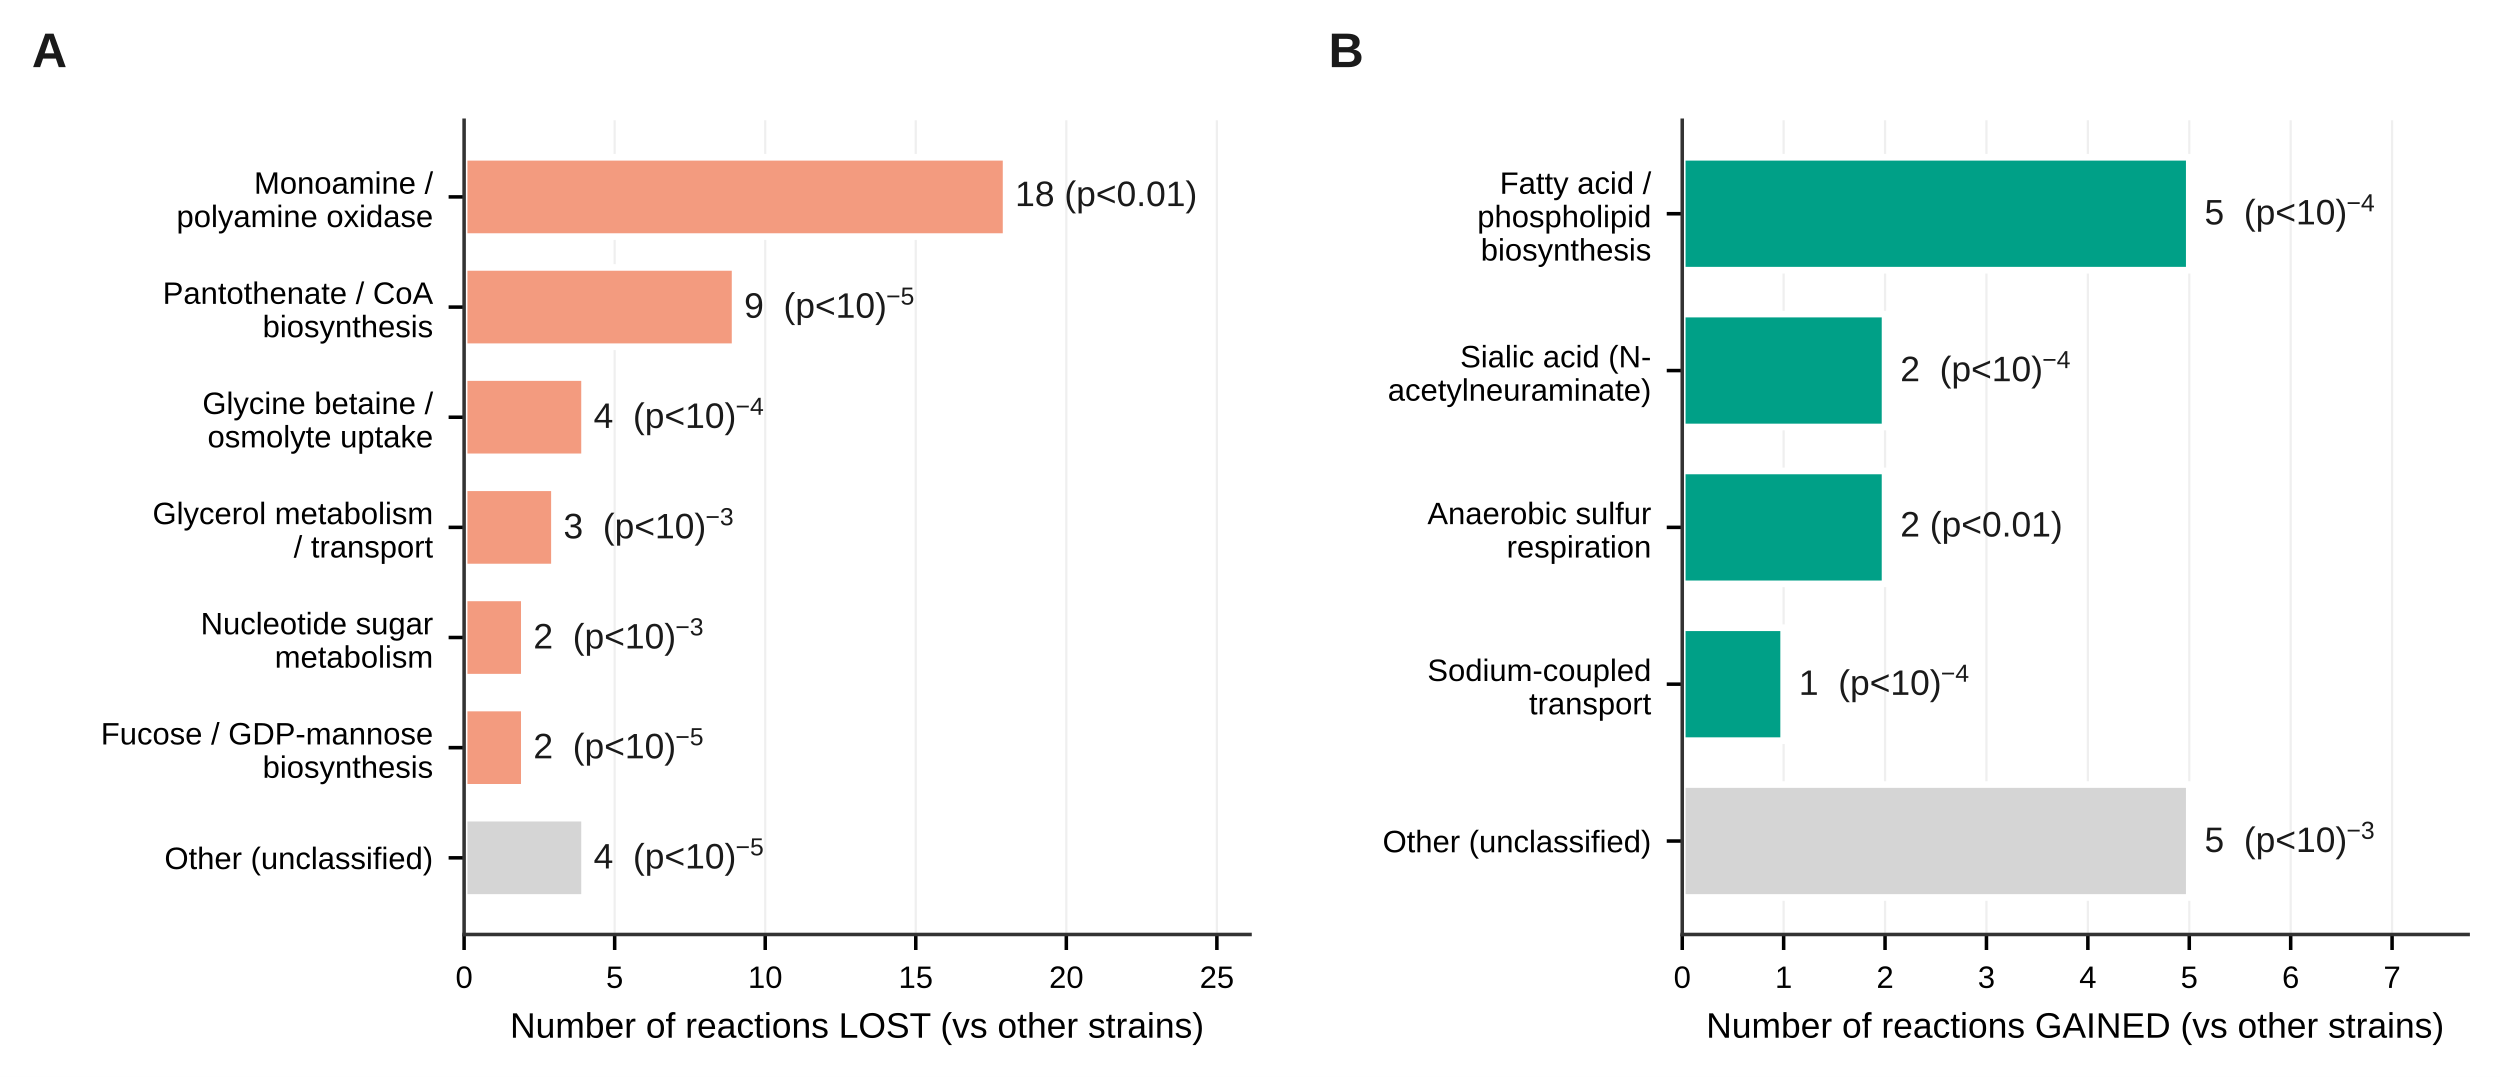
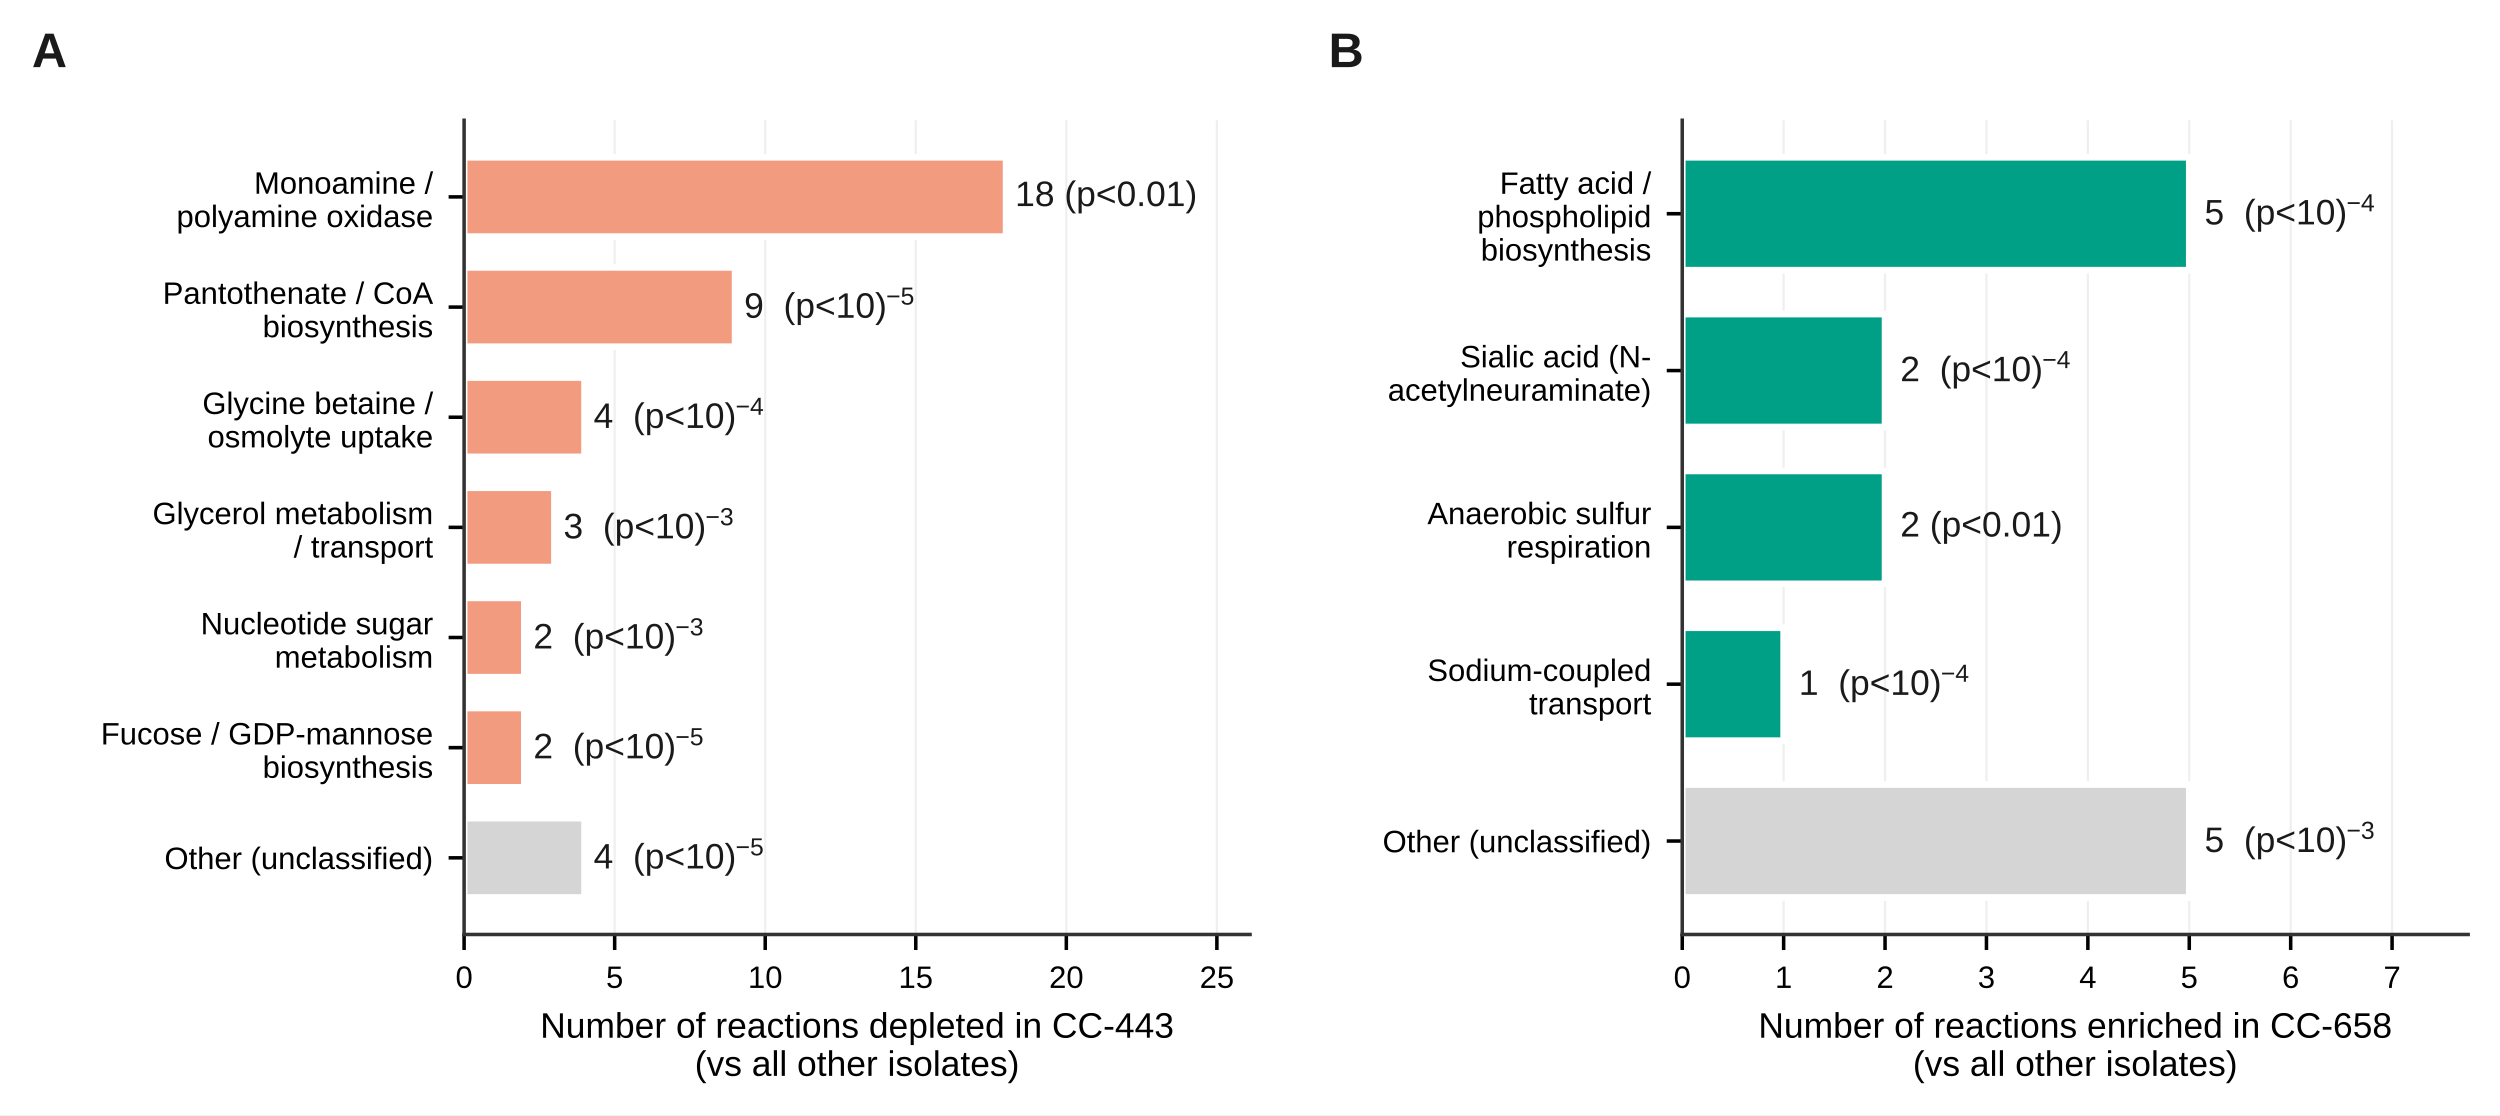
- <svg xmlns="http://www.w3.org/2000/svg" xmlns:xlink="http://www.w3.org/1999/xlink" width="564.837pt" height="243.314pt" viewBox="0 0 564.837 243.314" version="1.1">
+ <svg xmlns="http://www.w3.org/2000/svg" xmlns:xlink="http://www.w3.org/1999/xlink" width="564.837pt" height="251.931pt" viewBox="0 0 564.837 251.931" version="1.1">
  <defs>
    <style type="text/css">*{stroke-linejoin: round; stroke-linecap: butt}</style>
  </defs>
  <g id="figure_1">
    <g id="patch_1">
-       <path d="M 0 243.314  L 564.837 243.314  L 564.837 0  L 0 0  z " style="fill: #ffffff" />
+       <path d="M 0 251.931  L 564.837 251.931  L 564.837 0  L 0 0  z " style="fill: #ffffff" />
    </g>
    <g id="axes_1">
      <g id="patch_2">
        <path d="M 104.858 211.132  L 282.419 211.132  L 282.419 27.172  L 104.858 27.172  z " style="fill: #ffffff" />
      </g>
      <g id="matplotlib.axis_1">
        <g id="xtick_1">
          <g id="line2d_1">
-             <path d="M 104.858 211.132  L 104.858 27.172  " clip-path="url(#p10c9513f6a)" style="fill: none; stroke: #e0e0e0; stroke-opacity: 0.5; stroke-width: 0.5; stroke-linecap: square" />
+             <path d="M 104.858 211.132  L 104.858 27.172  " clip-path="url(#p0f5e7b9c59)" style="fill: none; stroke: #e0e0e0; stroke-opacity: 0.5; stroke-width: 0.5; stroke-linecap: square" />
          </g>
          <g id="line2d_2">
            <defs>
-               <path id="m07a062bd50" d="M 0 0  L 0 3.5  " style="stroke: #000000; stroke-width: 0.8" />
+               <path id="me07fbe3f18" d="M 0 0  L 0 3.5  " style="stroke: #000000; stroke-width: 0.8" />
            </defs>
            <g>
-               <use xlink:href="#m07a062bd50" x="104.858" y="211.132" style="stroke: #000000; stroke-width: 0.8" />
+               <use xlink:href="#me07fbe3f18" x="104.858" y="211.132" style="stroke: #000000; stroke-width: 0.8" />
            </g>
          </g>
          <g id="text_1">
            <text style="font: 7px 'Arial', 'Liberation Sans', 'Helvetica', 'DejaVu Sans', sans-serif; text-anchor: middle" x="104.858" y="223.204" transform="rotate(-0 104.8583 223.2044)">0</text>
          </g>
        </g>
        <g id="xtick_2">
          <g id="line2d_3">
-             <path d="M 138.874 211.132  L 138.874 27.172  " clip-path="url(#p10c9513f6a)" style="fill: none; stroke: #e0e0e0; stroke-opacity: 0.5; stroke-width: 0.5; stroke-linecap: square" />
+             <path d="M 138.874 211.132  L 138.874 27.172  " clip-path="url(#p0f5e7b9c59)" style="fill: none; stroke: #e0e0e0; stroke-opacity: 0.5; stroke-width: 0.5; stroke-linecap: square" />
          </g>
          <g id="line2d_4">
            <g>
-               <use xlink:href="#m07a062bd50" x="138.874" y="211.132" style="stroke: #000000; stroke-width: 0.8" />
+               <use xlink:href="#me07fbe3f18" x="138.874" y="211.132" style="stroke: #000000; stroke-width: 0.8" />
            </g>
          </g>
          <g id="text_2">
            <text style="font: 7px 'Arial', 'Liberation Sans', 'Helvetica', 'DejaVu Sans', sans-serif; text-anchor: middle" x="138.874" y="223.204" transform="rotate(-0 138.8737 223.2044)">5</text>
          </g>
        </g>
        <g id="xtick_3">
          <g id="line2d_5">
-             <path d="M 172.889 211.132  L 172.889 27.172  " clip-path="url(#p10c9513f6a)" style="fill: none; stroke: #e0e0e0; stroke-opacity: 0.5; stroke-width: 0.5; stroke-linecap: square" />
+             <path d="M 172.889 211.132  L 172.889 27.172  " clip-path="url(#p0f5e7b9c59)" style="fill: none; stroke: #e0e0e0; stroke-opacity: 0.5; stroke-width: 0.5; stroke-linecap: square" />
          </g>
          <g id="line2d_6">
            <g>
-               <use xlink:href="#m07a062bd50" x="172.889" y="211.132" style="stroke: #000000; stroke-width: 0.8" />
+               <use xlink:href="#me07fbe3f18" x="172.889" y="211.132" style="stroke: #000000; stroke-width: 0.8" />
            </g>
          </g>
          <g id="text_3">
            <text style="font: 7px 'Arial', 'Liberation Sans', 'Helvetica', 'DejaVu Sans', sans-serif; text-anchor: middle" x="172.889" y="223.204" transform="rotate(-0 172.8891 223.2044)">10</text>
          </g>
        </g>
        <g id="xtick_4">
          <g id="line2d_7">
-             <path d="M 206.905 211.132  L 206.905 27.172  " clip-path="url(#p10c9513f6a)" style="fill: none; stroke: #e0e0e0; stroke-opacity: 0.5; stroke-width: 0.5; stroke-linecap: square" />
+             <path d="M 206.905 211.132  L 206.905 27.172  " clip-path="url(#p0f5e7b9c59)" style="fill: none; stroke: #e0e0e0; stroke-opacity: 0.5; stroke-width: 0.5; stroke-linecap: square" />
          </g>
          <g id="line2d_8">
            <g>
-               <use xlink:href="#m07a062bd50" x="206.905" y="211.132" style="stroke: #000000; stroke-width: 0.8" />
+               <use xlink:href="#me07fbe3f18" x="206.905" y="211.132" style="stroke: #000000; stroke-width: 0.8" />
            </g>
          </g>
          <g id="text_4">
            <text style="font: 7px 'Arial', 'Liberation Sans', 'Helvetica', 'DejaVu Sans', sans-serif; text-anchor: middle" x="206.905" y="223.204" transform="rotate(-0 206.9045 223.2044)">15</text>
          </g>
        </g>
        <g id="xtick_5">
          <g id="line2d_9">
-             <path d="M 240.92 211.132  L 240.92 27.172  " clip-path="url(#p10c9513f6a)" style="fill: none; stroke: #e0e0e0; stroke-opacity: 0.5; stroke-width: 0.5; stroke-linecap: square" />
+             <path d="M 240.92 211.132  L 240.92 27.172  " clip-path="url(#p0f5e7b9c59)" style="fill: none; stroke: #e0e0e0; stroke-opacity: 0.5; stroke-width: 0.5; stroke-linecap: square" />
          </g>
          <g id="line2d_10">
            <g>
-               <use xlink:href="#m07a062bd50" x="240.92" y="211.132" style="stroke: #000000; stroke-width: 0.8" />
+               <use xlink:href="#me07fbe3f18" x="240.92" y="211.132" style="stroke: #000000; stroke-width: 0.8" />
            </g>
          </g>
          <g id="text_5">
            <text style="font: 7px 'Arial', 'Liberation Sans', 'Helvetica', 'DejaVu Sans', sans-serif; text-anchor: middle" x="240.92" y="223.204" transform="rotate(-0 240.9199 223.2044)">20</text>
          </g>
        </g>
        <g id="xtick_6">
          <g id="line2d_11">
-             <path d="M 274.935 211.132  L 274.935 27.172  " clip-path="url(#p10c9513f6a)" style="fill: none; stroke: #e0e0e0; stroke-opacity: 0.5; stroke-width: 0.5; stroke-linecap: square" />
+             <path d="M 274.935 211.132  L 274.935 27.172  " clip-path="url(#p0f5e7b9c59)" style="fill: none; stroke: #e0e0e0; stroke-opacity: 0.5; stroke-width: 0.5; stroke-linecap: square" />
          </g>
          <g id="line2d_12">
            <g>
-               <use xlink:href="#m07a062bd50" x="274.935" y="211.132" style="stroke: #000000; stroke-width: 0.8" />
+               <use xlink:href="#me07fbe3f18" x="274.935" y="211.132" style="stroke: #000000; stroke-width: 0.8" />
            </g>
          </g>
          <g id="text_6">
            <text style="font: 7px 'Arial', 'Liberation Sans', 'Helvetica', 'DejaVu Sans', sans-serif; text-anchor: middle" x="274.935" y="223.204" transform="rotate(-0 274.9353 223.2044)">25</text>
          </g>
        </g>
        <g id="text_7">
-           <text style="font: 8px 'Arial', 'Liberation Sans', 'Helvetica', 'DejaVu Sans', sans-serif; text-anchor: middle" x="193.638" y="234.454" transform="rotate(-0 193.6385 234.4544)">Number of reactions LOST (vs other strains)</text>
+           <text style="font: 8px 'Arial', 'Liberation Sans', 'Helvetica', 'DejaVu Sans', sans-serif" transform="translate(122.0497 234.4544)">Number of reactions depleted in CC-443</text>
+           <text style="font: 8px 'Arial', 'Liberation Sans', 'Helvetica', 'DejaVu Sans', sans-serif" transform="translate(156.961 243.0714)">(vs all other isolates)</text>
        </g>
      </g>
      <g id="matplotlib.axis_2">
        <g id="ytick_1">
          <g id="line2d_13">
            <defs>
-               <path id="maf5176cd4b" d="M 0 0  L -3.5 0  " style="stroke: #000000; stroke-width: 0.8" />
+               <path id="m38e375f8a6" d="M 0 0  L -3.5 0  " style="stroke: #000000; stroke-width: 0.8" />
            </defs>
            <g>
-               <use xlink:href="#maf5176cd4b" x="104.858" y="193.811" style="stroke: #000000; stroke-width: 0.8" />
+               <use xlink:href="#m38e375f8a6" x="104.858" y="193.811" style="stroke: #000000; stroke-width: 0.8" />
            </g>
          </g>
          <g id="text_8">
            <text style="font: 7px 'Arial', 'Liberation Sans', 'Helvetica', 'DejaVu Sans', sans-serif; text-anchor: end" x="97.858" y="196.347" transform="rotate(-0 97.85826 196.3471)">Other (unclassified)</text>
          </g>
        </g>
        <g id="ytick_2">
          <g id="line2d_14">
            <g>
-               <use xlink:href="#maf5176cd4b" x="104.858" y="168.924" style="stroke: #000000; stroke-width: 0.8" />
+               <use xlink:href="#m38e375f8a6" x="104.858" y="168.924" style="stroke: #000000; stroke-width: 0.8" />
            </g>
          </g>
          <g id="text_9">
            <text style="font: 7px 'Arial', 'Liberation Sans', 'Helvetica', 'DejaVu Sans', sans-serif" transform="translate(22.7767 168.198)">Fucose / GDP-mannose</text>
            <text style="font: 7px 'Arial', 'Liberation Sans', 'Helvetica', 'DejaVu Sans', sans-serif" transform="translate(59.33966 175.7379)">biosynthesis</text>
          </g>
        </g>
        <g id="ytick_3">
          <g id="line2d_15">
            <g>
-               <use xlink:href="#maf5176cd4b" x="104.858" y="144.038" style="stroke: #000000; stroke-width: 0.8" />
+               <use xlink:href="#m38e375f8a6" x="104.858" y="144.038" style="stroke: #000000; stroke-width: 0.8" />
            </g>
          </g>
          <g id="text_10">
            <text style="font: 7px 'Arial', 'Liberation Sans', 'Helvetica', 'DejaVu Sans', sans-serif" transform="translate(45.33091 143.3117)">Nucleotide sugar</text>
            <text style="font: 7px 'Arial', 'Liberation Sans', 'Helvetica', 'DejaVu Sans', sans-serif" transform="translate(62.07076 150.8516)">metabolism</text>
          </g>
        </g>
        <g id="ytick_4">
          <g id="line2d_16">
            <g>
-               <use xlink:href="#maf5176cd4b" x="104.858" y="119.152" style="stroke: #000000; stroke-width: 0.8" />
+               <use xlink:href="#m38e375f8a6" x="104.858" y="119.152" style="stroke: #000000; stroke-width: 0.8" />
            </g>
          </g>
          <g id="text_11">
            <text style="font: 7px 'Arial', 'Liberation Sans', 'Helvetica', 'DejaVu Sans', sans-serif" transform="translate(34.45466 118.4253)">Glycerol metabolism</text>
            <text style="font: 7px 'Arial', 'Liberation Sans', 'Helvetica', 'DejaVu Sans', sans-serif" transform="translate(66.34732 125.9652)">/ transport</text>
          </g>
        </g>
        <g id="ytick_5">
          <g id="line2d_17">
            <g>
-               <use xlink:href="#maf5176cd4b" x="104.858" y="94.265" style="stroke: #000000; stroke-width: 0.8" />
+               <use xlink:href="#m38e375f8a6" x="104.858" y="94.265" style="stroke: #000000; stroke-width: 0.8" />
            </g>
          </g>
          <g id="text_12">
            <text style="font: 7px 'Arial', 'Liberation Sans', 'Helvetica', 'DejaVu Sans', sans-serif" transform="translate(45.72029 93.53895)">Glycine betaine /</text>
            <text style="font: 7px 'Arial', 'Liberation Sans', 'Helvetica', 'DejaVu Sans', sans-serif" transform="translate(46.88951 101.0788)">osmolyte uptake</text>
          </g>
        </g>
        <g id="ytick_6">
          <g id="line2d_18">
            <g>
-               <use xlink:href="#maf5176cd4b" x="104.858" y="69.379" style="stroke: #000000; stroke-width: 0.8" />
+               <use xlink:href="#m38e375f8a6" x="104.858" y="69.379" style="stroke: #000000; stroke-width: 0.8" />
            </g>
          </g>
          <g id="text_13">
            <text style="font: 7px 'Arial', 'Liberation Sans', 'Helvetica', 'DejaVu Sans', sans-serif" transform="translate(36.76248 68.65259)">Pantothenate / CoA</text>
            <text style="font: 7px 'Arial', 'Liberation Sans', 'Helvetica', 'DejaVu Sans', sans-serif" transform="translate(59.33966 76.19246)">biosynthesis</text>
          </g>
        </g>
        <g id="ytick_7">
          <g id="line2d_19">
            <g>
-               <use xlink:href="#maf5176cd4b" x="104.858" y="44.492" style="stroke: #000000; stroke-width: 0.8" />
+               <use xlink:href="#m38e375f8a6" x="104.858" y="44.492" style="stroke: #000000; stroke-width: 0.8" />
            </g>
          </g>
          <g id="text_14">
            <text style="font: 7px 'Arial', 'Liberation Sans', 'Helvetica', 'DejaVu Sans', sans-serif" transform="translate(57.39607 43.76622)">Monoamine /</text>
            <text style="font: 7px 'Arial', 'Liberation Sans', 'Helvetica', 'DejaVu Sans', sans-serif" transform="translate(39.88295 51.3061)">polyamine oxidase</text>
          </g>
        </g>
      </g>
      <g id="patch_3">
-         <path d="M 104.858 202.77  L 132.071 202.77  L 132.071 184.852  L 104.858 184.852  z " clip-path="url(#p10c9513f6a)" style="fill: #d5d5d5; stroke: #ffffff; stroke-width: 1.5; stroke-linejoin: miter" />
+         <path d="M 104.858 202.77  L 132.071 202.77  L 132.071 184.852  L 104.858 184.852  z " clip-path="url(#p0f5e7b9c59)" style="fill: #d5d5d5; stroke: #ffffff; stroke-width: 1.5; stroke-linejoin: miter" />
      </g>
      <g id="patch_4">
-         <path d="M 104.858 177.883  L 118.464 177.883  L 118.464 159.965  L 104.858 159.965  z " clip-path="url(#p10c9513f6a)" style="fill: #f39b7f; stroke: #ffffff; stroke-width: 1.5; stroke-linejoin: miter" />
+         <path d="M 104.858 177.883  L 118.464 177.883  L 118.464 159.965  L 104.858 159.965  z " clip-path="url(#p0f5e7b9c59)" style="fill: #f39b7f; stroke: #ffffff; stroke-width: 1.5; stroke-linejoin: miter" />
      </g>
      <g id="patch_5">
-         <path d="M 104.858 152.997  L 118.464 152.997  L 118.464 135.079  L 104.858 135.079  z " clip-path="url(#p10c9513f6a)" style="fill: #f39b7f; stroke: #ffffff; stroke-width: 1.5; stroke-linejoin: miter" />
+         <path d="M 104.858 152.997  L 118.464 152.997  L 118.464 135.079  L 104.858 135.079  z " clip-path="url(#p0f5e7b9c59)" style="fill: #f39b7f; stroke: #ffffff; stroke-width: 1.5; stroke-linejoin: miter" />
      </g>
      <g id="patch_6">
-         <path d="M 104.858 128.111  L 125.268 128.111  L 125.268 110.192  L 104.858 110.192  z " clip-path="url(#p10c9513f6a)" style="fill: #f39b7f; stroke: #ffffff; stroke-width: 1.5; stroke-linejoin: miter" />
+         <path d="M 104.858 128.111  L 125.268 128.111  L 125.268 110.192  L 104.858 110.192  z " clip-path="url(#p0f5e7b9c59)" style="fill: #f39b7f; stroke: #ffffff; stroke-width: 1.5; stroke-linejoin: miter" />
      </g>
      <g id="patch_7">
-         <path d="M 104.858 103.224  L 132.071 103.224  L 132.071 85.306  L 104.858 85.306  z " clip-path="url(#p10c9513f6a)" style="fill: #f39b7f; stroke: #ffffff; stroke-width: 1.5; stroke-linejoin: miter" />
+         <path d="M 104.858 103.224  L 132.071 103.224  L 132.071 85.306  L 104.858 85.306  z " clip-path="url(#p0f5e7b9c59)" style="fill: #f39b7f; stroke: #ffffff; stroke-width: 1.5; stroke-linejoin: miter" />
      </g>
      <g id="patch_8">
-         <path d="M 104.858 78.338  L 166.086 78.338  L 166.086 60.42  L 104.858 60.42  z " clip-path="url(#p10c9513f6a)" style="fill: #f39b7f; stroke: #ffffff; stroke-width: 1.5; stroke-linejoin: miter" />
+         <path d="M 104.858 78.338  L 166.086 78.338  L 166.086 60.42  L 104.858 60.42  z " clip-path="url(#p0f5e7b9c59)" style="fill: #f39b7f; stroke: #ffffff; stroke-width: 1.5; stroke-linejoin: miter" />
      </g>
      <g id="patch_9">
-         <path d="M 104.858 53.452  L 227.314 53.452  L 227.314 35.533  L 104.858 35.533  z " clip-path="url(#p10c9513f6a)" style="fill: #f39b7f; stroke: #ffffff; stroke-width: 1.5; stroke-linejoin: miter" />
+         <path d="M 104.858 53.452  L 227.314 53.452  L 227.314 35.533  L 104.858 35.533  z " clip-path="url(#p0f5e7b9c59)" style="fill: #f39b7f; stroke: #ffffff; stroke-width: 1.5; stroke-linejoin: miter" />
      </g>
      <g id="patch_10">
        <path d="M 104.858 211.132  L 104.858 27.172  " style="fill: none; stroke: #333333; stroke-width: 0.8; stroke-linejoin: miter; stroke-linecap: square" />
      </g>
      <g id="patch_11">
        <path d="M 104.858 211.132  L 282.419 211.132  " style="fill: none; stroke: #333333; stroke-width: 0.8; stroke-linejoin: miter; stroke-linecap: square" />
      </g>
      <g id="text_15">
        <g style="fill: #1a1a1a" transform="translate(134.1115 196.4107)">
          <text>
            <tspan style="font: 8px 'Liberation Sans'" x="0 4.449 6.672 8.895 11.559 17.217 23.099 27.548 38.668" y="-0.186">4  (p&lt;10)</tspan>
            <tspan style="font: 5.6px 'Liberation Sans'" x="32.071 35.342" y="-3.15">−5</tspan>
          </text>
        </g>
      </g>
      <g id="text_16">
        <g style="fill: #1a1a1a" transform="translate(120.5054 171.5243)">
          <text>
            <tspan style="font: 8px 'Liberation Sans'" x="0 4.449 6.672 8.895 11.559 17.217 23.099 27.548 38.668" y="-0.186">2  (p&lt;10)</tspan>
            <tspan style="font: 5.6px 'Liberation Sans'" x="32.071 35.342" y="-3.15">−5</tspan>
          </text>
        </g>
      </g>
      <g id="text_17">
        <g style="fill: #1a1a1a" transform="translate(120.5054 146.6379)">
          <text>
            <tspan style="font: 8px 'Liberation Sans'" x="0 4.449 6.672 8.895 11.559 17.217 23.099 27.548 38.668" y="-0.12">2  (p&lt;10)</tspan>
            <tspan style="font: 5.6px 'Liberation Sans'" x="32.071 35.342" y="-3.084">−3</tspan>
          </text>
        </g>
      </g>
      <g id="text_18">
        <g style="fill: #1a1a1a" transform="translate(127.3084 121.7516)">
          <text>
            <tspan style="font: 8px 'Liberation Sans'" x="0 4.449 6.672 8.895 11.559 17.217 23.099 27.548 38.668" y="-0.12">3  (p&lt;10)</tspan>
            <tspan style="font: 5.6px 'Liberation Sans'" x="32.071 35.342" y="-3.084">−3</tspan>
          </text>
        </g>
      </g>
      <g id="text_19">
        <g style="fill: #1a1a1a" transform="translate(134.1115 96.8652)">
          <text>
            <tspan style="font: 8px 'Liberation Sans'" x="0 4.449 6.672 8.895 11.559 17.217 23.099 27.548 38.668" y="-0.186">4  (p&lt;10)</tspan>
            <tspan style="font: 5.6px 'Liberation Sans'" x="32.071 35.342" y="-3.15">−4</tspan>
          </text>
        </g>
      </g>
      <g id="text_20">
        <g style="fill: #1a1a1a" transform="translate(168.1269 71.97884)">
          <text>
            <tspan style="font: 8px 'Liberation Sans'" x="0 4.449 6.672 8.895 11.559 17.217 23.099 27.548 38.668" y="-0.186">9  (p&lt;10)</tspan>
            <tspan style="font: 5.6px 'Liberation Sans'" x="32.071 35.342" y="-3.15">−5</tspan>
          </text>
        </g>
      </g>
      <g id="text_21">
        <text style="fill: #1a1a1a; font: 8px 'Arial', 'Liberation Sans', 'Helvetica', 'DejaVu Sans', sans-serif; text-anchor: start" x="229.355" y="46.561" transform="rotate(-0 229.3547 46.56122)">18  (p&lt;0.01)</text>
      </g>
      <g id="text_22">
        <text style="fill: #1a1a1a; font: 700 11px 'Arial', 'Liberation Sans', 'Helvetica', 'DejaVu Sans', sans-serif; text-anchor: start" x="7.2" y="15.172" transform="rotate(-0 7.2 15.17156)">A</text>
      </g>
    </g>
    <g id="axes_2">
      <g id="patch_12">
        <path d="M 380.077 211.132  L 557.637 211.132  L 557.637 27.172  L 380.077 27.172  z " style="fill: #ffffff" />
      </g>
      <g id="matplotlib.axis_3">
        <g id="xtick_7">
          <g id="line2d_20">
-             <path d="M 380.077 211.132  L 380.077 27.172  " clip-path="url(#p1b095b353e)" style="fill: none; stroke: #e0e0e0; stroke-opacity: 0.5; stroke-width: 0.5; stroke-linecap: square" />
+             <path d="M 380.077 211.132  L 380.077 27.172  " clip-path="url(#p18dc4a7128)" style="fill: none; stroke: #e0e0e0; stroke-opacity: 0.5; stroke-width: 0.5; stroke-linecap: square" />
          </g>
          <g id="line2d_21">
            <g>
-               <use xlink:href="#m07a062bd50" x="380.077" y="211.132" style="stroke: #000000; stroke-width: 0.8" />
+               <use xlink:href="#me07fbe3f18" x="380.077" y="211.132" style="stroke: #000000; stroke-width: 0.8" />
            </g>
          </g>
          <g id="text_23">
            <text style="font: 7px 'Arial', 'Liberation Sans', 'Helvetica', 'DejaVu Sans', sans-serif; text-anchor: middle" x="380.077" y="223.204" transform="rotate(-0 380.077 223.2044)">0</text>
          </g>
        </g>
        <g id="xtick_8">
          <g id="line2d_22">
-             <path d="M 402.988 211.132  L 402.988 27.172  " clip-path="url(#p1b095b353e)" style="fill: none; stroke: #e0e0e0; stroke-opacity: 0.5; stroke-width: 0.5; stroke-linecap: square" />
+             <path d="M 402.988 211.132  L 402.988 27.172  " clip-path="url(#p18dc4a7128)" style="fill: none; stroke: #e0e0e0; stroke-opacity: 0.5; stroke-width: 0.5; stroke-linecap: square" />
          </g>
          <g id="line2d_23">
            <g>
-               <use xlink:href="#m07a062bd50" x="402.988" y="211.132" style="stroke: #000000; stroke-width: 0.8" />
+               <use xlink:href="#me07fbe3f18" x="402.988" y="211.132" style="stroke: #000000; stroke-width: 0.8" />
            </g>
          </g>
          <g id="text_24">
            <text style="font: 7px 'Arial', 'Liberation Sans', 'Helvetica', 'DejaVu Sans', sans-serif; text-anchor: middle" x="402.988" y="223.204" transform="rotate(-0 402.988 223.2044)">1</text>
          </g>
        </g>
        <g id="xtick_9">
          <g id="line2d_24">
-             <path d="M 425.899 211.132  L 425.899 27.172  " clip-path="url(#p1b095b353e)" style="fill: none; stroke: #e0e0e0; stroke-opacity: 0.5; stroke-width: 0.5; stroke-linecap: square" />
+             <path d="M 425.899 211.132  L 425.899 27.172  " clip-path="url(#p18dc4a7128)" style="fill: none; stroke: #e0e0e0; stroke-opacity: 0.5; stroke-width: 0.5; stroke-linecap: square" />
          </g>
          <g id="line2d_25">
            <g>
-               <use xlink:href="#m07a062bd50" x="425.899" y="211.132" style="stroke: #000000; stroke-width: 0.8" />
+               <use xlink:href="#me07fbe3f18" x="425.899" y="211.132" style="stroke: #000000; stroke-width: 0.8" />
            </g>
          </g>
          <g id="text_25">
            <text style="font: 7px 'Arial', 'Liberation Sans', 'Helvetica', 'DejaVu Sans', sans-serif; text-anchor: middle" x="425.899" y="223.204" transform="rotate(-0 425.899 223.2044)">2</text>
          </g>
        </g>
        <g id="xtick_10">
          <g id="line2d_26">
-             <path d="M 448.81 211.132  L 448.81 27.172  " clip-path="url(#p1b095b353e)" style="fill: none; stroke: #e0e0e0; stroke-opacity: 0.5; stroke-width: 0.5; stroke-linecap: square" />
+             <path d="M 448.81 211.132  L 448.81 27.172  " clip-path="url(#p18dc4a7128)" style="fill: none; stroke: #e0e0e0; stroke-opacity: 0.5; stroke-width: 0.5; stroke-linecap: square" />
          </g>
          <g id="line2d_27">
            <g>
-               <use xlink:href="#m07a062bd50" x="448.81" y="211.132" style="stroke: #000000; stroke-width: 0.8" />
+               <use xlink:href="#me07fbe3f18" x="448.81" y="211.132" style="stroke: #000000; stroke-width: 0.8" />
            </g>
          </g>
          <g id="text_26">
            <text style="font: 7px 'Arial', 'Liberation Sans', 'Helvetica', 'DejaVu Sans', sans-serif; text-anchor: middle" x="448.81" y="223.204" transform="rotate(-0 448.8101 223.2044)">3</text>
          </g>
        </g>
        <g id="xtick_11">
          <g id="line2d_28">
-             <path d="M 471.721 211.132  L 471.721 27.172  " clip-path="url(#p1b095b353e)" style="fill: none; stroke: #e0e0e0; stroke-opacity: 0.5; stroke-width: 0.5; stroke-linecap: square" />
+             <path d="M 471.721 211.132  L 471.721 27.172  " clip-path="url(#p18dc4a7128)" style="fill: none; stroke: #e0e0e0; stroke-opacity: 0.5; stroke-width: 0.5; stroke-linecap: square" />
          </g>
          <g id="line2d_29">
            <g>
-               <use xlink:href="#m07a062bd50" x="471.721" y="211.132" style="stroke: #000000; stroke-width: 0.8" />
+               <use xlink:href="#me07fbe3f18" x="471.721" y="211.132" style="stroke: #000000; stroke-width: 0.8" />
            </g>
          </g>
          <g id="text_27">
            <text style="font: 7px 'Arial', 'Liberation Sans', 'Helvetica', 'DejaVu Sans', sans-serif; text-anchor: middle" x="471.721" y="223.204" transform="rotate(-0 471.7211 223.2044)">4</text>
          </g>
        </g>
        <g id="xtick_12">
          <g id="line2d_30">
-             <path d="M 494.632 211.132  L 494.632 27.172  " clip-path="url(#p1b095b353e)" style="fill: none; stroke: #e0e0e0; stroke-opacity: 0.5; stroke-width: 0.5; stroke-linecap: square" />
+             <path d="M 494.632 211.132  L 494.632 27.172  " clip-path="url(#p18dc4a7128)" style="fill: none; stroke: #e0e0e0; stroke-opacity: 0.5; stroke-width: 0.5; stroke-linecap: square" />
          </g>
          <g id="line2d_31">
            <g>
-               <use xlink:href="#m07a062bd50" x="494.632" y="211.132" style="stroke: #000000; stroke-width: 0.8" />
+               <use xlink:href="#me07fbe3f18" x="494.632" y="211.132" style="stroke: #000000; stroke-width: 0.8" />
            </g>
          </g>
          <g id="text_28">
            <text style="font: 7px 'Arial', 'Liberation Sans', 'Helvetica', 'DejaVu Sans', sans-serif; text-anchor: middle" x="494.632" y="223.204" transform="rotate(-0 494.6321 223.2044)">5</text>
          </g>
        </g>
        <g id="xtick_13">
          <g id="line2d_32">
-             <path d="M 517.543 211.132  L 517.543 27.172  " clip-path="url(#p1b095b353e)" style="fill: none; stroke: #e0e0e0; stroke-opacity: 0.5; stroke-width: 0.5; stroke-linecap: square" />
+             <path d="M 517.543 211.132  L 517.543 27.172  " clip-path="url(#p18dc4a7128)" style="fill: none; stroke: #e0e0e0; stroke-opacity: 0.5; stroke-width: 0.5; stroke-linecap: square" />
          </g>
          <g id="line2d_33">
            <g>
-               <use xlink:href="#m07a062bd50" x="517.543" y="211.132" style="stroke: #000000; stroke-width: 0.8" />
+               <use xlink:href="#me07fbe3f18" x="517.543" y="211.132" style="stroke: #000000; stroke-width: 0.8" />
            </g>
          </g>
          <g id="text_29">
            <text style="font: 7px 'Arial', 'Liberation Sans', 'Helvetica', 'DejaVu Sans', sans-serif; text-anchor: middle" x="517.543" y="223.204" transform="rotate(-0 517.5432 223.2044)">6</text>
          </g>
        </g>
        <g id="xtick_14">
          <g id="line2d_34">
-             <path d="M 540.454 211.132  L 540.454 27.172  " clip-path="url(#p1b095b353e)" style="fill: none; stroke: #e0e0e0; stroke-opacity: 0.5; stroke-width: 0.5; stroke-linecap: square" />
+             <path d="M 540.454 211.132  L 540.454 27.172  " clip-path="url(#p18dc4a7128)" style="fill: none; stroke: #e0e0e0; stroke-opacity: 0.5; stroke-width: 0.5; stroke-linecap: square" />
          </g>
          <g id="line2d_35">
            <g>
-               <use xlink:href="#m07a062bd50" x="540.454" y="211.132" style="stroke: #000000; stroke-width: 0.8" />
+               <use xlink:href="#me07fbe3f18" x="540.454" y="211.132" style="stroke: #000000; stroke-width: 0.8" />
            </g>
          </g>
          <g id="text_30">
            <text style="font: 7px 'Arial', 'Liberation Sans', 'Helvetica', 'DejaVu Sans', sans-serif; text-anchor: middle" x="540.454" y="223.204" transform="rotate(-0 540.4542 223.2044)">7</text>
          </g>
        </g>
        <g id="text_31">
-           <text style="font: 8px 'Arial', 'Liberation Sans', 'Helvetica', 'DejaVu Sans', sans-serif; text-anchor: middle" x="468.857" y="234.454" transform="rotate(-0 468.8572 234.4544)">Number of reactions GAINED (vs other strains)</text>
+           <text style="font: 8px 'Arial', 'Liberation Sans', 'Helvetica', 'DejaVu Sans', sans-serif" transform="translate(397.2722 234.4544)">Number of reactions enriched in CC-658</text>
+           <text style="font: 8px 'Arial', 'Liberation Sans', 'Helvetica', 'DejaVu Sans', sans-serif" transform="translate(432.1797 243.0714)">(vs all other isolates)</text>
        </g>
      </g>
      <g id="matplotlib.axis_4">
        <g id="ytick_8">
          <g id="line2d_36">
            <g>
-               <use xlink:href="#maf5176cd4b" x="380.077" y="190.014" style="stroke: #000000; stroke-width: 0.8" />
+               <use xlink:href="#m38e375f8a6" x="380.077" y="190.014" style="stroke: #000000; stroke-width: 0.8" />
            </g>
          </g>
          <g id="text_32">
            <text style="font: 7px 'Arial', 'Liberation Sans', 'Helvetica', 'DejaVu Sans', sans-serif; text-anchor: end" x="373.077" y="192.551" transform="rotate(-0 373.077 192.5508)">Other (unclassified)</text>
          </g>
        </g>
        <g id="ytick_9">
          <g id="line2d_37">
            <g>
-               <use xlink:href="#maf5176cd4b" x="380.077" y="154.583" style="stroke: #000000; stroke-width: 0.8" />
+               <use xlink:href="#m38e375f8a6" x="380.077" y="154.583" style="stroke: #000000; stroke-width: 0.8" />
            </g>
          </g>
          <g id="text_33">
            <text style="font: 7px 'Arial', 'Liberation Sans', 'Helvetica', 'DejaVu Sans', sans-serif" transform="translate(322.4943 153.8567)">Sodium-coupled</text>
            <text style="font: 7px 'Arial', 'Liberation Sans', 'Helvetica', 'DejaVu Sans', sans-serif" transform="translate(345.4554 161.3966)">transport</text>
          </g>
        </g>
        <g id="ytick_10">
          <g id="line2d_38">
            <g>
-               <use xlink:href="#maf5176cd4b" x="380.077" y="119.152" style="stroke: #000000; stroke-width: 0.8" />
+               <use xlink:href="#m38e375f8a6" x="380.077" y="119.152" style="stroke: #000000; stroke-width: 0.8" />
            </g>
          </g>
          <g id="text_34">
            <text style="font: 7px 'Arial', 'Liberation Sans', 'Helvetica', 'DejaVu Sans', sans-serif" transform="translate(322.4976 118.4253)">Anaerobic sulfur</text>
            <text style="font: 7px 'Arial', 'Liberation Sans', 'Helvetica', 'DejaVu Sans', sans-serif" transform="translate(340.3968 125.9652)">respiration</text>
          </g>
        </g>
        <g id="ytick_11">
          <g id="line2d_39">
            <g>
-               <use xlink:href="#maf5176cd4b" x="380.077" y="83.72" style="stroke: #000000; stroke-width: 0.8" />
+               <use xlink:href="#m38e375f8a6" x="380.077" y="83.72" style="stroke: #000000; stroke-width: 0.8" />
            </g>
          </g>
          <g id="text_35">
            <text style="font: 7px 'Arial', 'Liberation Sans', 'Helvetica', 'DejaVu Sans', sans-serif" transform="translate(329.9023 82.99388)">Sialic acid (N-</text>
            <text style="font: 7px 'Arial', 'Liberation Sans', 'Helvetica', 'DejaVu Sans', sans-serif" transform="translate(313.5507 90.53375)">acetylneuraminate)</text>
          </g>
        </g>
        <g id="ytick_12">
          <g id="line2d_40">
            <g>
-               <use xlink:href="#maf5176cd4b" x="380.077" y="48.289" style="stroke: #000000; stroke-width: 0.8" />
+               <use xlink:href="#m38e375f8a6" x="380.077" y="48.289" style="stroke: #000000; stroke-width: 0.8" />
            </g>
          </g>
          <g id="text_36">
            <text style="font: 7px 'Arial', 'Liberation Sans', 'Helvetica', 'DejaVu Sans', sans-serif" transform="translate(338.8448 43.79251)">Fatty acid /</text>
            <text style="font: 7px 'Arial', 'Liberation Sans', 'Helvetica', 'DejaVu Sans', sans-serif" transform="translate(333.7698 51.33238)">phospholipid</text>
            <text style="font: 7px 'Arial', 'Liberation Sans', 'Helvetica', 'DejaVu Sans', sans-serif" transform="translate(334.5584 58.87226)">biosynthesis</text>
          </g>
        </g>
      </g>
      <g id="patch_13">
-         <path d="M 380.077 202.77  L 494.632 202.77  L 494.632 177.259  L 380.077 177.259  z " clip-path="url(#p1b095b353e)" style="fill: #d5d5d5; stroke: #ffffff; stroke-width: 1.5; stroke-linejoin: miter" />
+         <path d="M 380.077 202.77  L 494.632 202.77  L 494.632 177.259  L 380.077 177.259  z " clip-path="url(#p18dc4a7128)" style="fill: #d5d5d5; stroke: #ffffff; stroke-width: 1.5; stroke-linejoin: miter" />
      </g>
      <g id="patch_14">
-         <path d="M 380.077 167.338  L 402.988 167.338  L 402.988 141.828  L 380.077 141.828  z " clip-path="url(#p1b095b353e)" style="fill: #00a087; stroke: #ffffff; stroke-width: 1.5; stroke-linejoin: miter" />
+         <path d="M 380.077 167.338  L 402.988 167.338  L 402.988 141.828  L 380.077 141.828  z " clip-path="url(#p18dc4a7128)" style="fill: #00a087; stroke: #ffffff; stroke-width: 1.5; stroke-linejoin: miter" />
      </g>
      <g id="patch_15">
-         <path d="M 380.077 131.907  L 425.899 131.907  L 425.899 106.396  L 380.077 106.396  z " clip-path="url(#p1b095b353e)" style="fill: #00a087; stroke: #ffffff; stroke-width: 1.5; stroke-linejoin: miter" />
+         <path d="M 380.077 131.907  L 425.899 131.907  L 425.899 106.396  L 380.077 106.396  z " clip-path="url(#p18dc4a7128)" style="fill: #00a087; stroke: #ffffff; stroke-width: 1.5; stroke-linejoin: miter" />
      </g>
      <g id="patch_16">
-         <path d="M 380.077 96.475  L 425.899 96.475  L 425.899 70.965  L 380.077 70.965  z " clip-path="url(#p1b095b353e)" style="fill: #00a087; stroke: #ffffff; stroke-width: 1.5; stroke-linejoin: miter" />
+         <path d="M 380.077 96.475  L 425.899 96.475  L 425.899 70.965  L 380.077 70.965  z " clip-path="url(#p18dc4a7128)" style="fill: #00a087; stroke: #ffffff; stroke-width: 1.5; stroke-linejoin: miter" />
      </g>
      <g id="patch_17">
-         <path d="M 380.077 61.044  L 494.632 61.044  L 494.632 35.533  L 380.077 35.533  z " clip-path="url(#p1b095b353e)" style="fill: #00a087; stroke: #ffffff; stroke-width: 1.5; stroke-linejoin: miter" />
+         <path d="M 380.077 61.044  L 494.632 61.044  L 494.632 35.533  L 380.077 35.533  z " clip-path="url(#p18dc4a7128)" style="fill: #00a087; stroke: #ffffff; stroke-width: 1.5; stroke-linejoin: miter" />
      </g>
      <g id="patch_18">
        <path d="M 380.077 211.132  L 380.077 27.172  " style="fill: none; stroke: #333333; stroke-width: 0.8; stroke-linejoin: miter; stroke-linecap: square" />
      </g>
      <g id="patch_19">
        <path d="M 380.077 211.132  L 557.637 211.132  " style="fill: none; stroke: #333333; stroke-width: 0.8; stroke-linejoin: miter; stroke-linecap: square" />
      </g>
      <g id="text_37">
        <g style="fill: #1a1a1a" transform="translate(498.0688 192.6144)">
          <text>
            <tspan style="font: 8px 'Liberation Sans'" x="0 4.449 6.672 8.895 11.559 17.217 23.099 27.548 38.668" y="-0.12">5  (p&lt;10)</tspan>
            <tspan style="font: 5.6px 'Liberation Sans'" x="32.071 35.342" y="-3.084">−3</tspan>
          </text>
        </g>
      </g>
      <g id="text_38">
        <g style="fill: #1a1a1a" transform="translate(406.4247 157.183)">
          <text>
            <tspan style="font: 8px 'Liberation Sans'" x="0 4.449 6.672 8.895 11.559 17.217 23.099 27.548 38.668" y="-0.186">1  (p&lt;10)</tspan>
            <tspan style="font: 5.6px 'Liberation Sans'" x="32.071 35.342" y="-3.15">−4</tspan>
          </text>
        </g>
      </g>
      <g id="text_39">
        <text style="fill: #1a1a1a; font: 8px 'Arial', 'Liberation Sans', 'Helvetica', 'DejaVu Sans', sans-serif; text-anchor: start" x="429.336" y="121.22" transform="rotate(-0 429.3357 121.2203)">2  (p&lt;0.01)</text>
      </g>
      <g id="text_40">
        <g style="fill: #1a1a1a" transform="translate(429.3357 86.32013)">
          <text>
            <tspan style="font: 8px 'Liberation Sans'" x="0 4.449 6.672 8.895 11.559 17.217 23.099 27.548 38.668" y="-0.186">2  (p&lt;10)</tspan>
            <tspan style="font: 5.6px 'Liberation Sans'" x="32.071 35.342" y="-3.15">−4</tspan>
          </text>
        </g>
      </g>
      <g id="text_41">
        <g style="fill: #1a1a1a" transform="translate(498.0688 50.8887)">
          <text>
            <tspan style="font: 8px 'Liberation Sans'" x="0 4.449 6.672 8.895 11.559 17.217 23.099 27.548 38.668" y="-0.186">5  (p&lt;10)</tspan>
            <tspan style="font: 5.6px 'Liberation Sans'" x="32.071 35.342" y="-3.15">−4</tspan>
          </text>
        </g>
      </g>
      <g id="text_42">
        <text style="fill: #1a1a1a; font: 700 11px 'Arial', 'Liberation Sans', 'Helvetica', 'DejaVu Sans', sans-serif; text-anchor: start" x="300.175" y="15.172" transform="rotate(-0 300.1748 15.17156)">B</text>
      </g>
    </g>
  </g>
  <defs>
-     <clipPath id="p10c9513f6a">
+     <clipPath id="p0f5e7b9c59">
      <rect x="104.858" y="27.172" width="177.56" height="183.96" />
    </clipPath>
-     <clipPath id="p1b095b353e">
+     <clipPath id="p18dc4a7128">
      <rect x="380.077" y="27.172" width="177.56" height="183.96" />
    </clipPath>
  </defs>
</svg>
